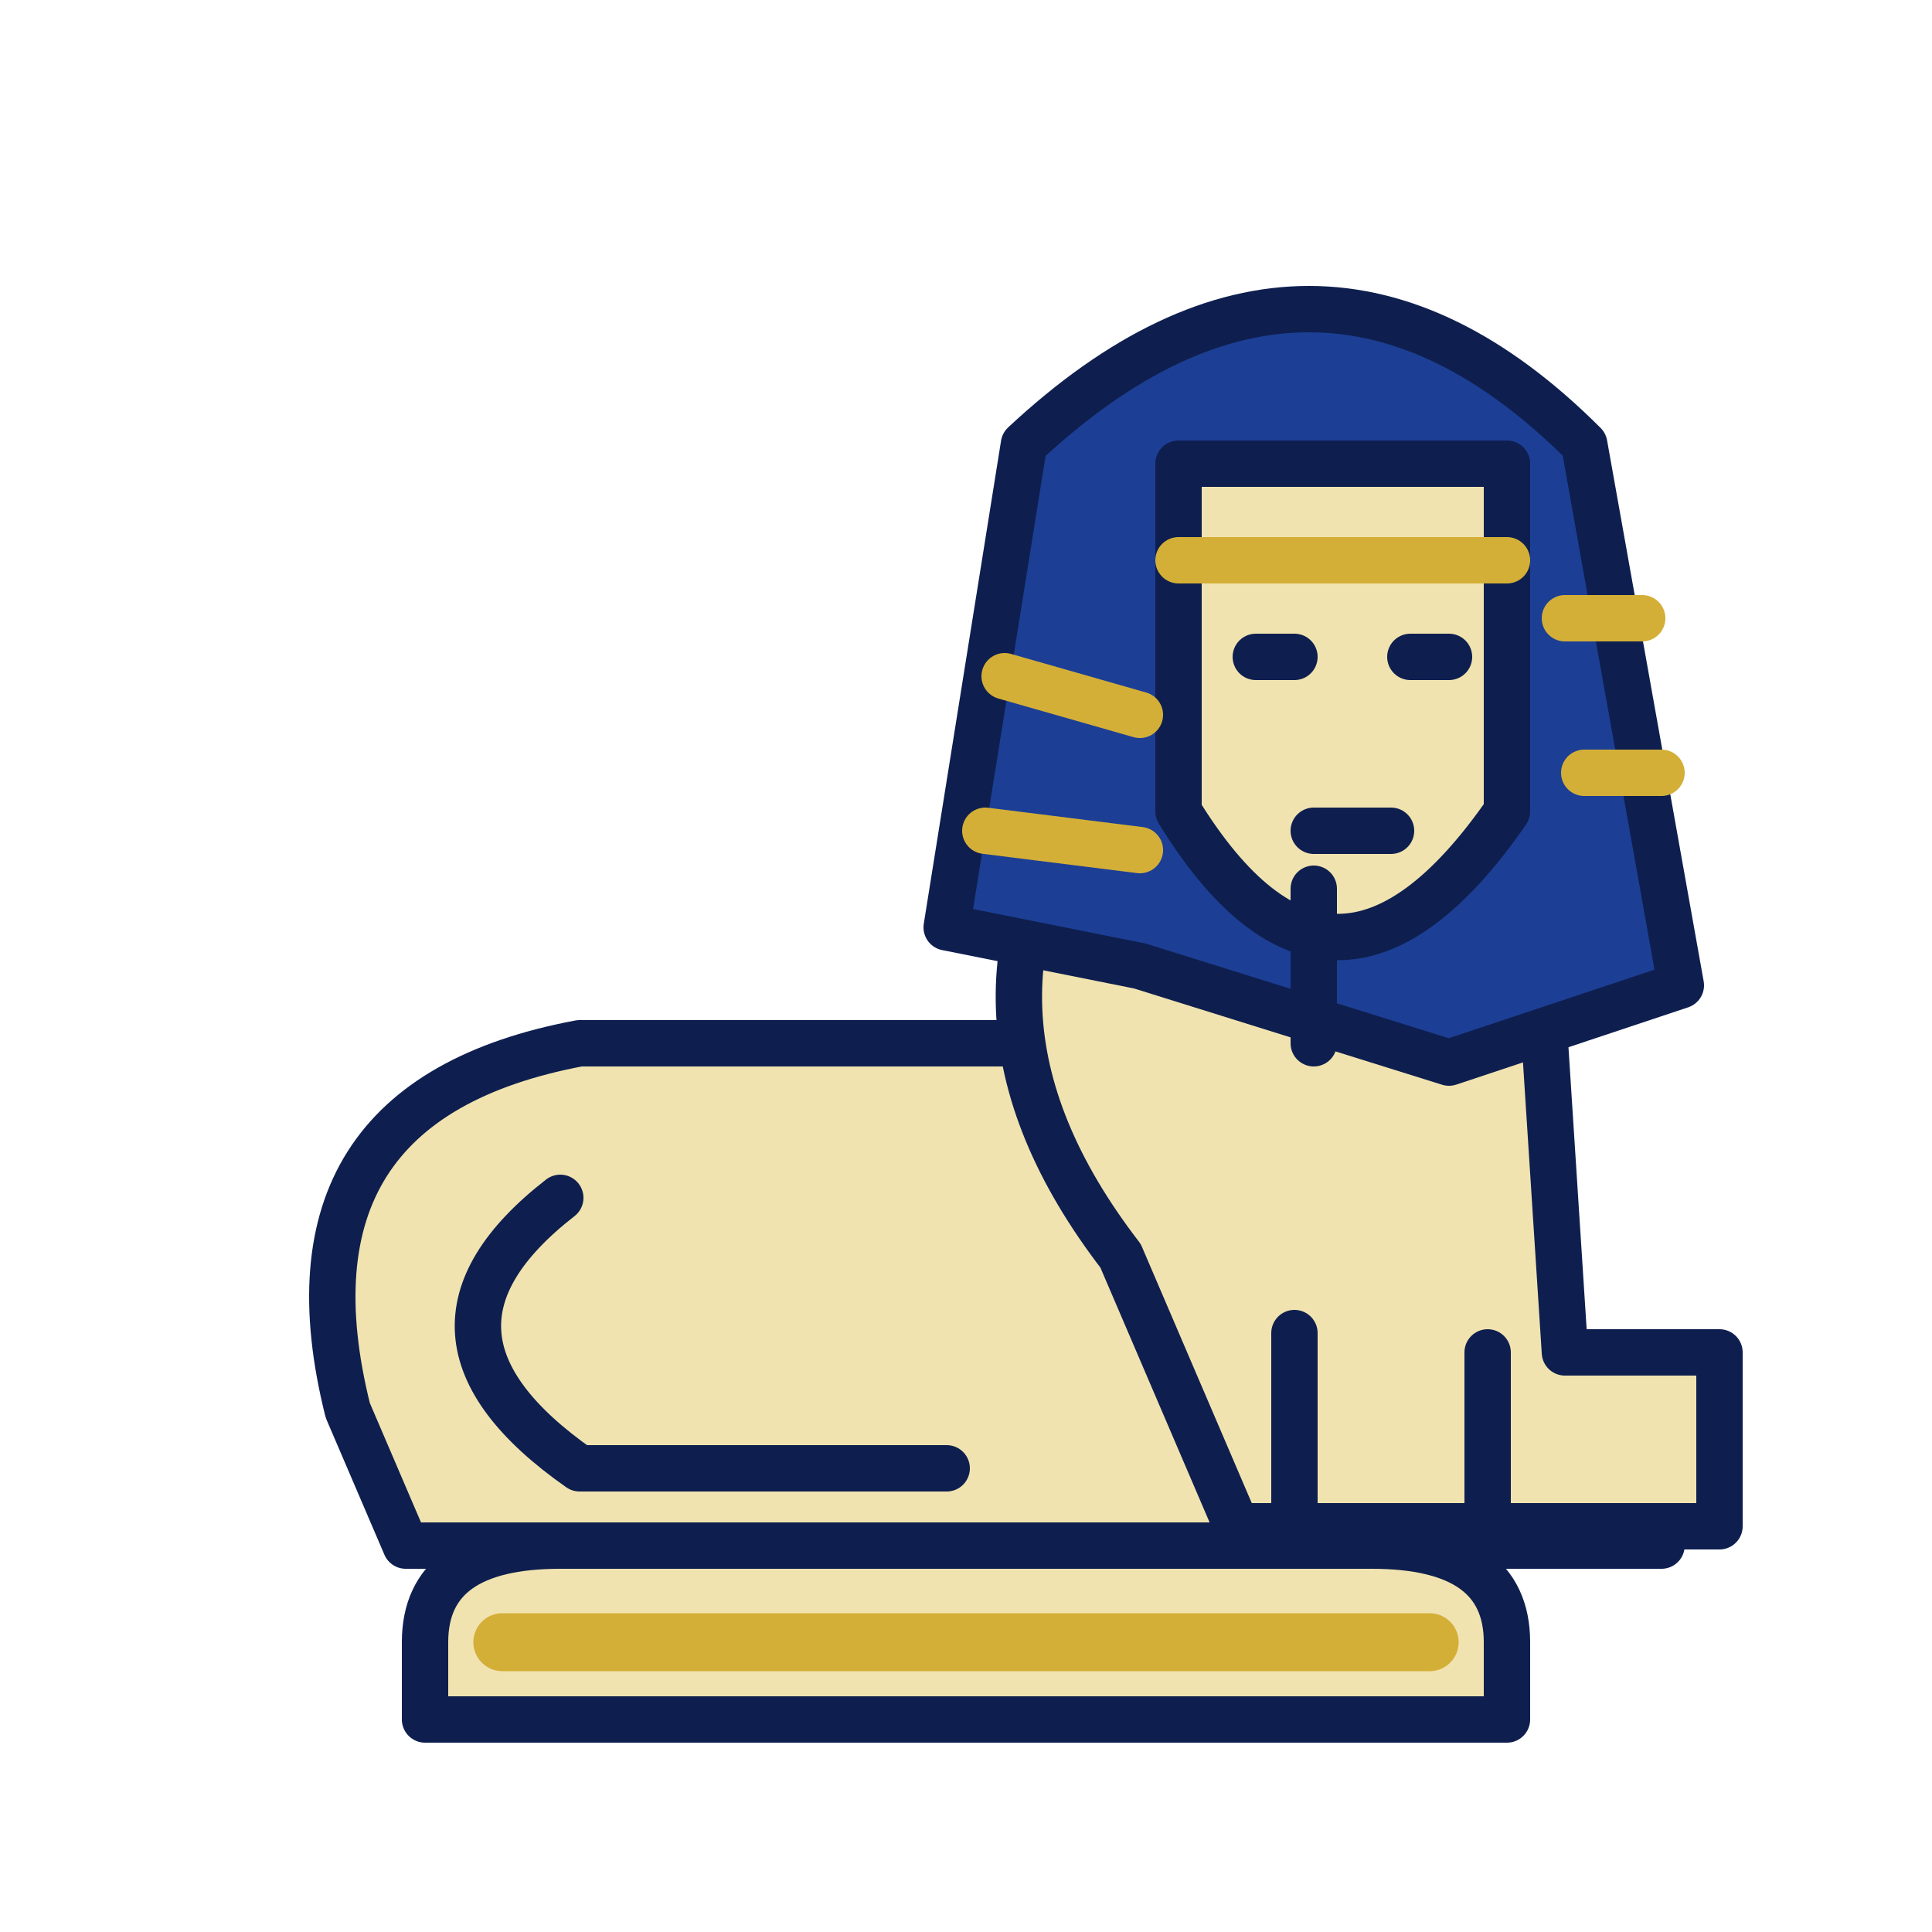
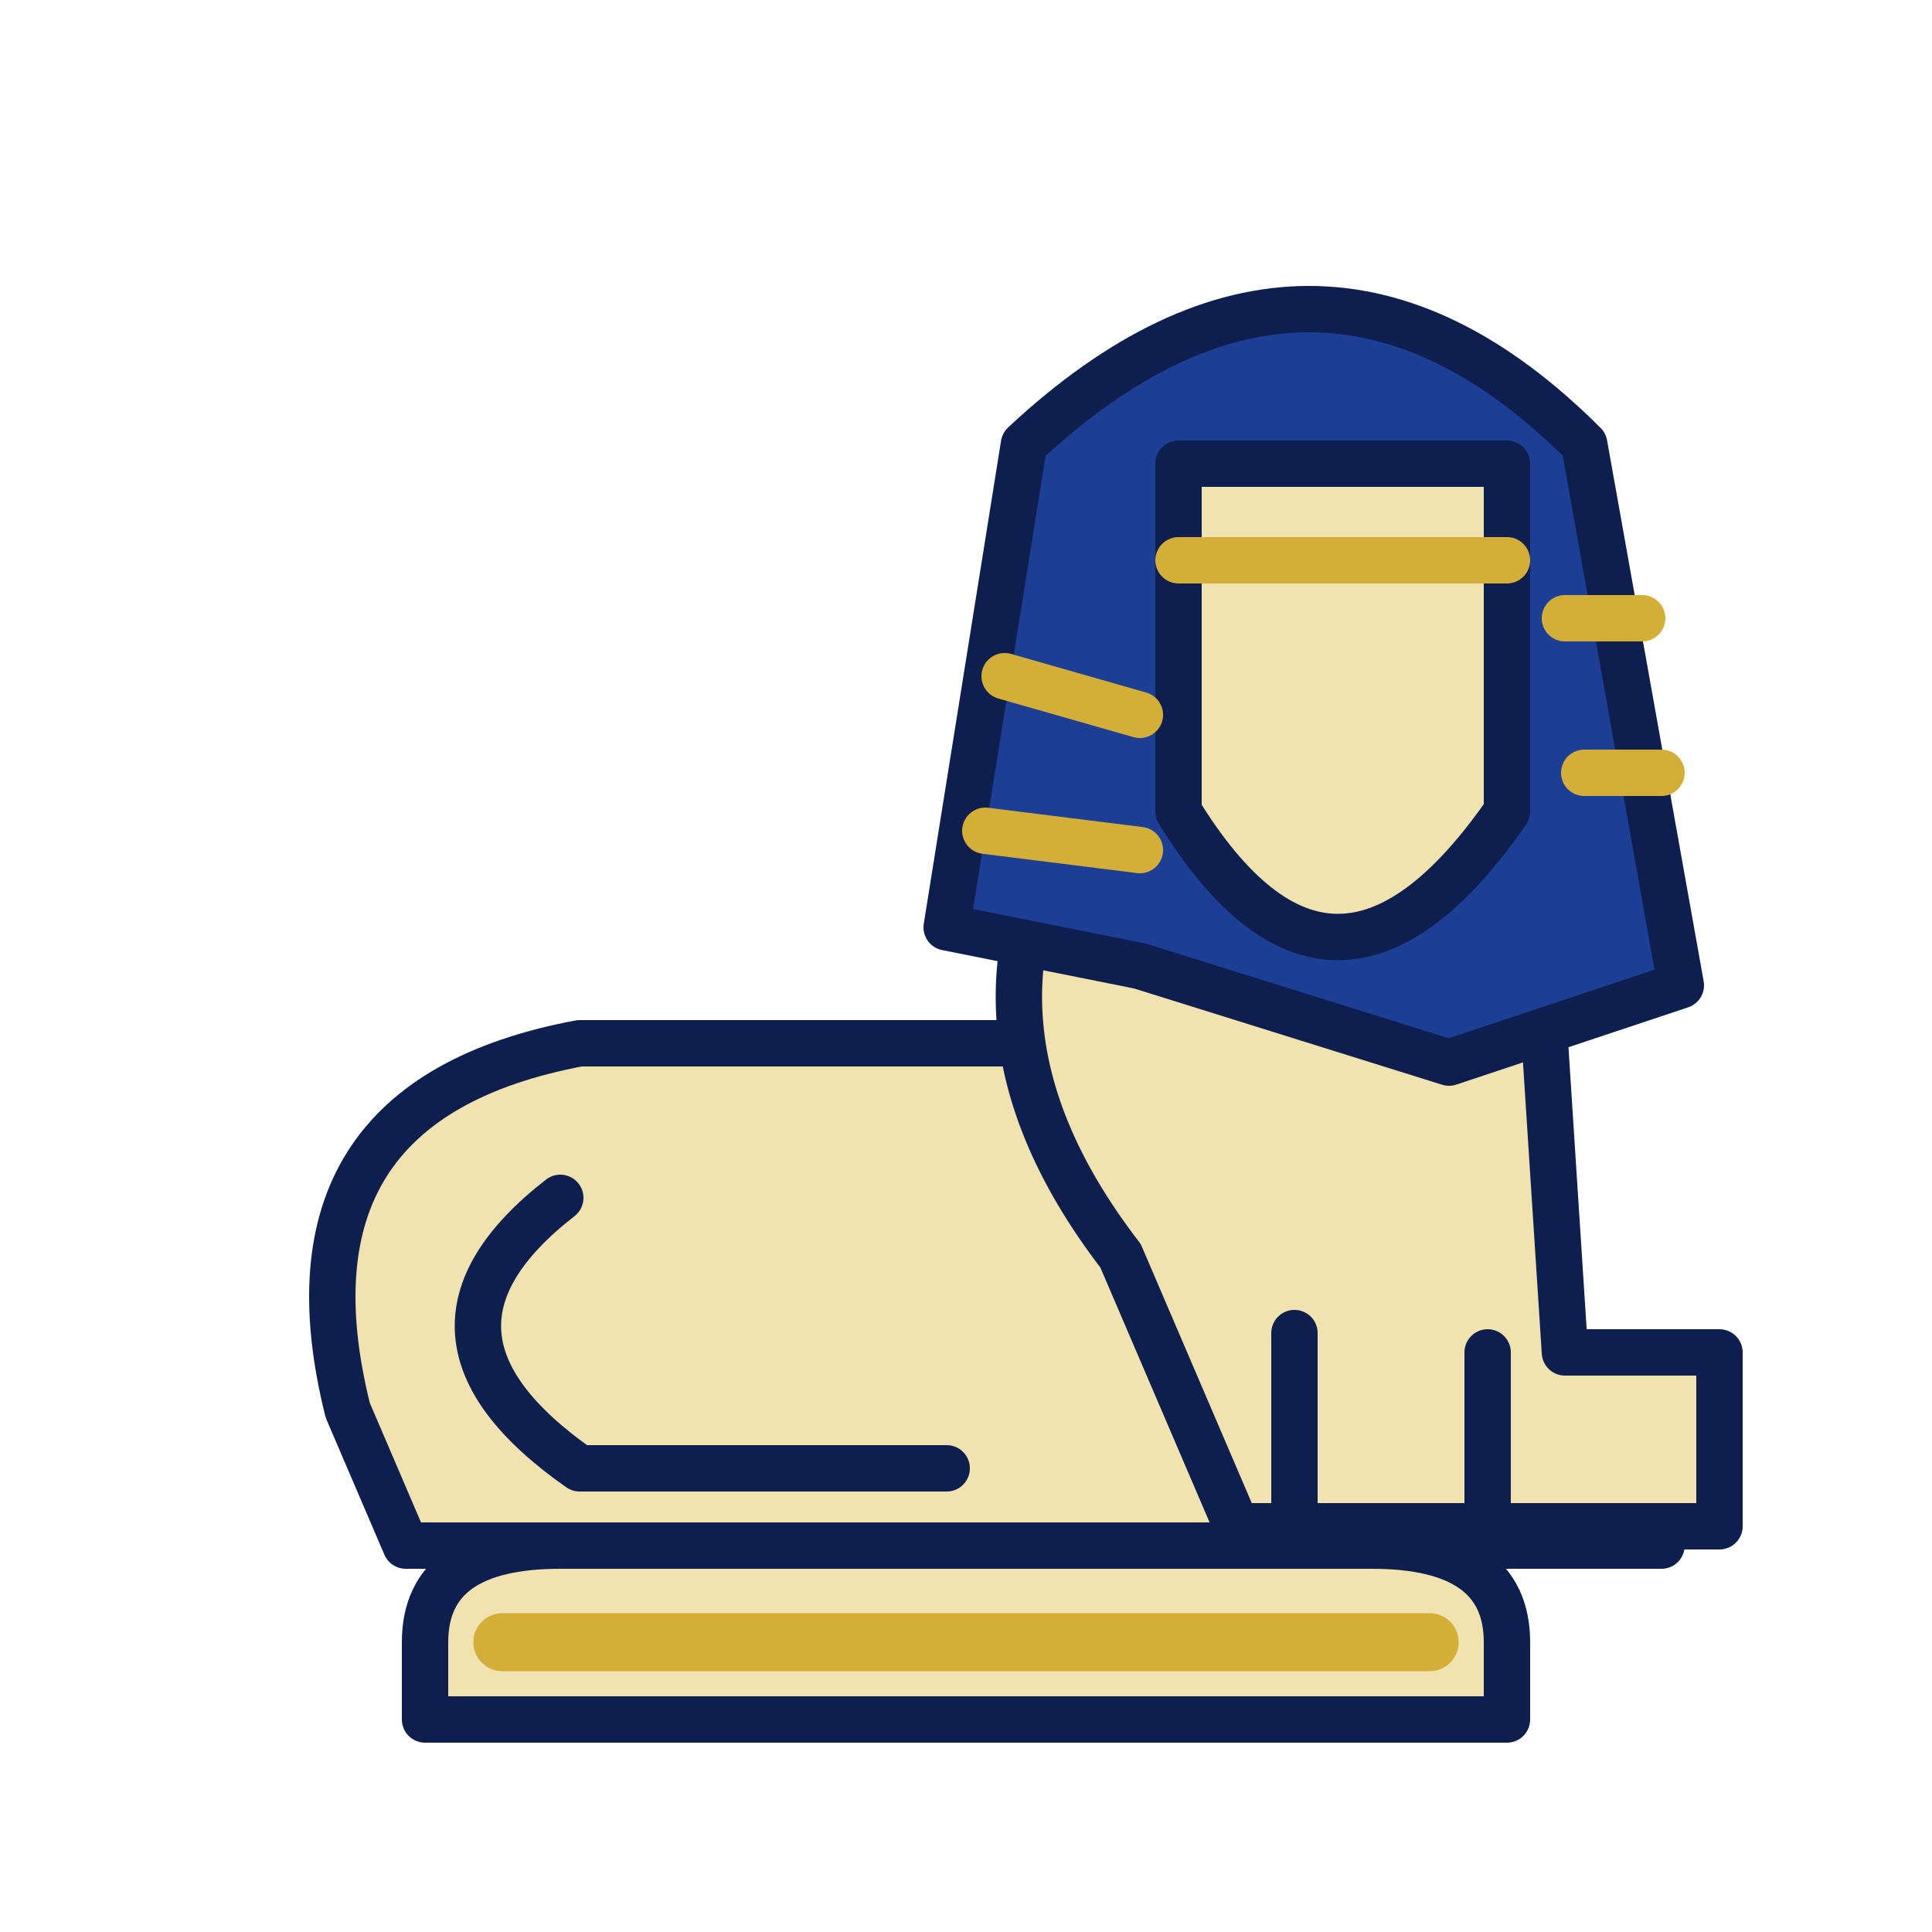
<svg xmlns="http://www.w3.org/2000/svg" viewBox="0 0 100 100">
  <g fill="#F1E3B0" stroke="#0E1F4F" stroke-width="2.4" stroke-linejoin="round" stroke-linecap="round">
    <path d="M18 73 Q14 57 30 54 H61 Q75 55 77 72 L86 75 V80 H21Z" />
    <path d="M58 65 Q48 52 57 40 L79 39 L81 70 H89 V79 H64Z" />
    <path d="M53 23 Q68 9 82 23 L87 51 L75 55 L59 50 L49 48Z" fill="#1C3F95" />
    <path d="M61 24 H78 V42 Q69 55 61 42Z" />
    <path d="M61 29 H78 M52 35 L59 37 M51 43 L59 44 M81 32 L85 32 M82 40 H86" fill="none" stroke="#D4AF37" />
-     <path d="M65 34 H67 M73 34 H75 M68 43 H72 M68 46 V54" fill="none" />
    <path d="M29 62 Q20 69 30 76 H49 M67 69 V78 M77 70 V78" fill="none" />
    <path d="M22 89 V85 Q22 80 29 80 H71 Q78 80 78 85 V89Z" />
    <path d="M26 85 H74" stroke="#D4AF37" stroke-width="3" />
  </g>
</svg>
